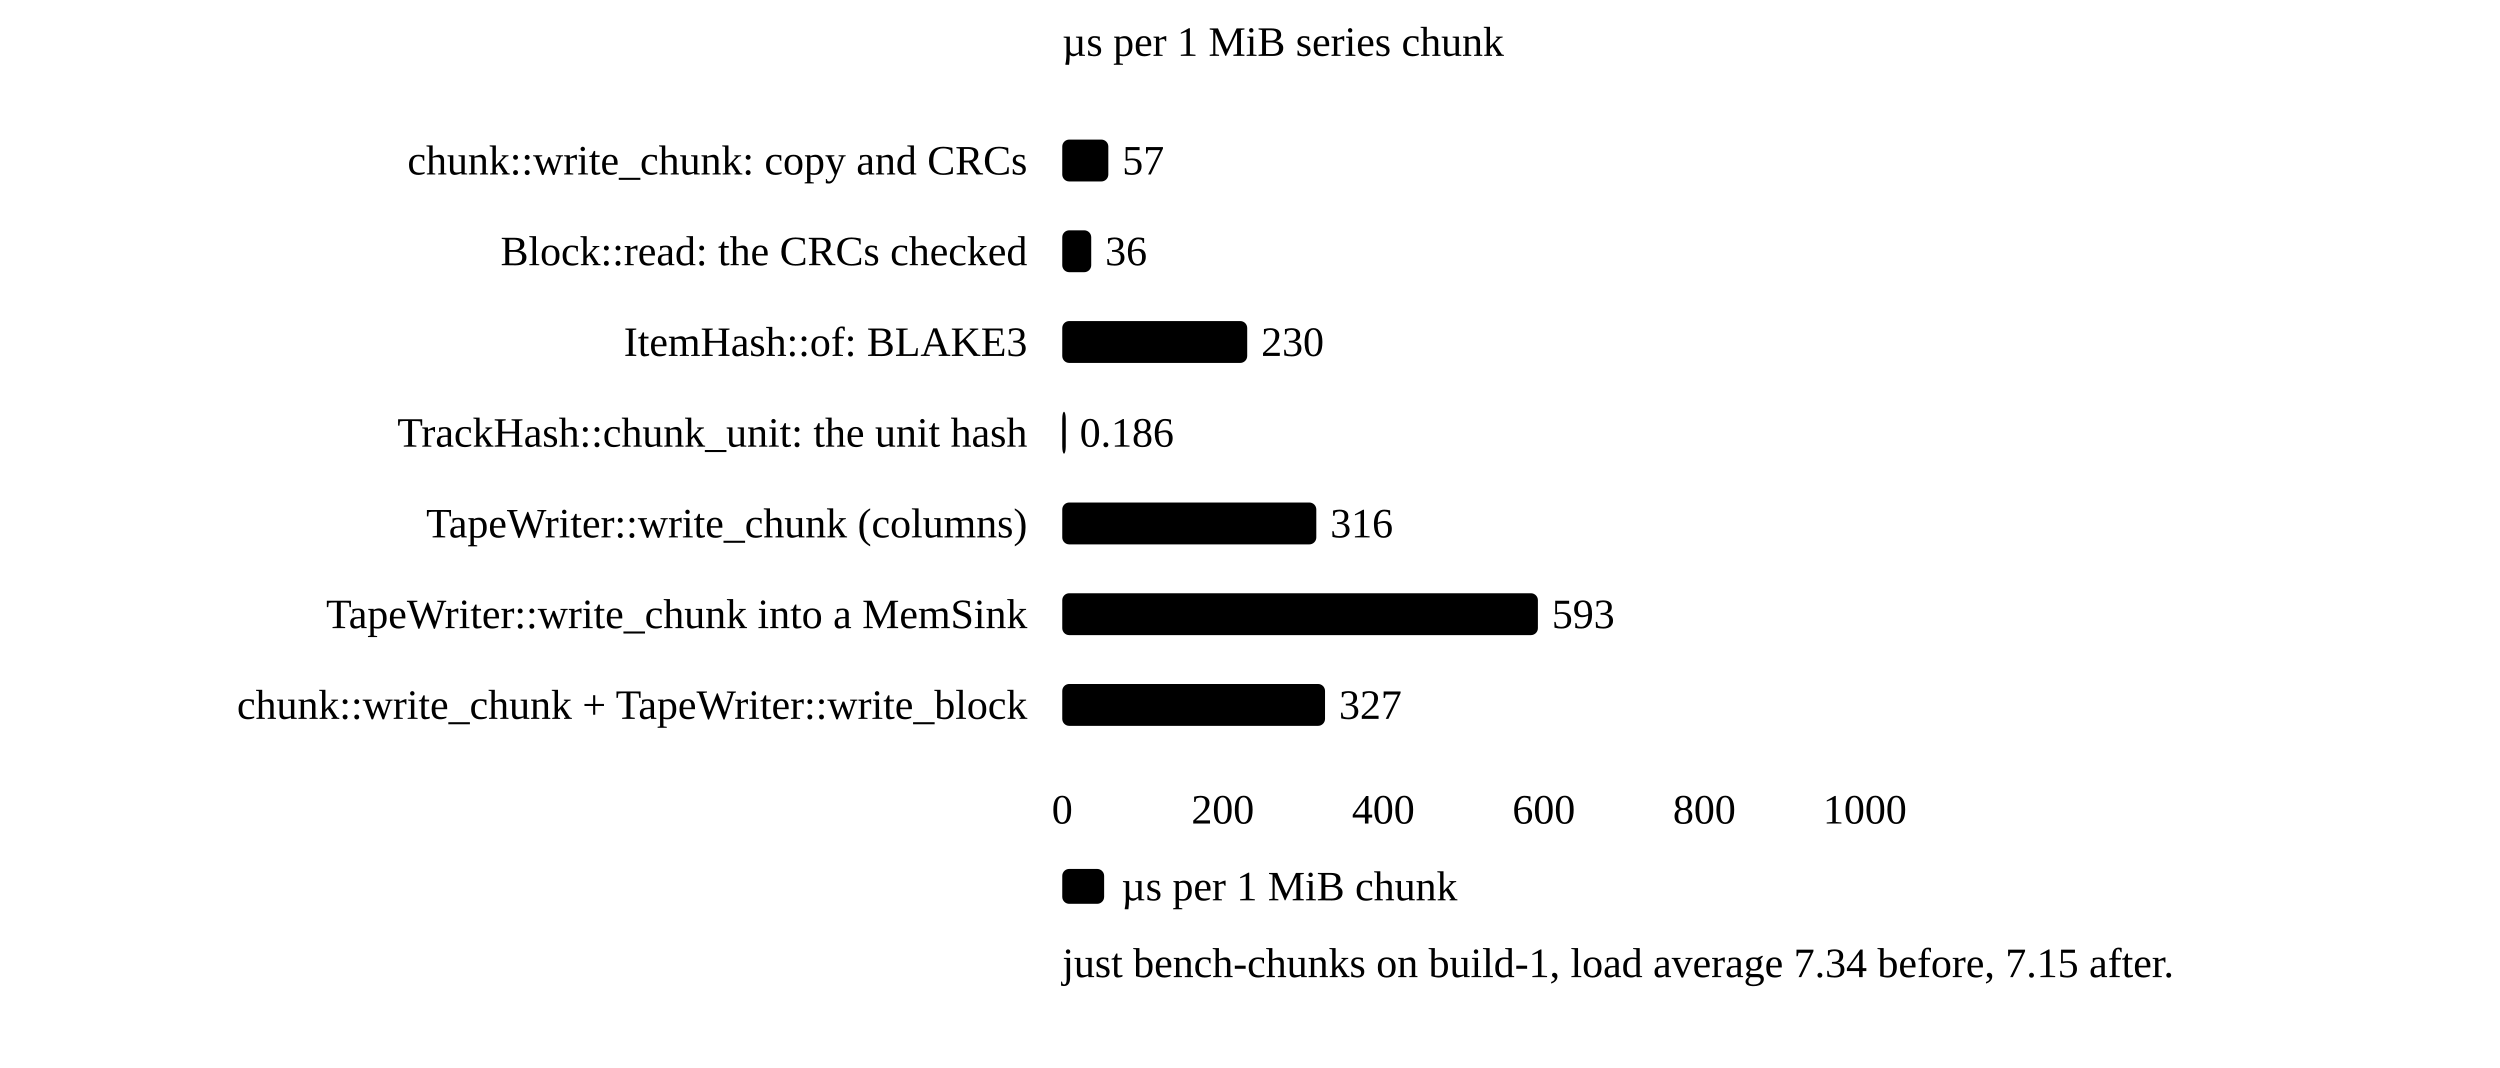
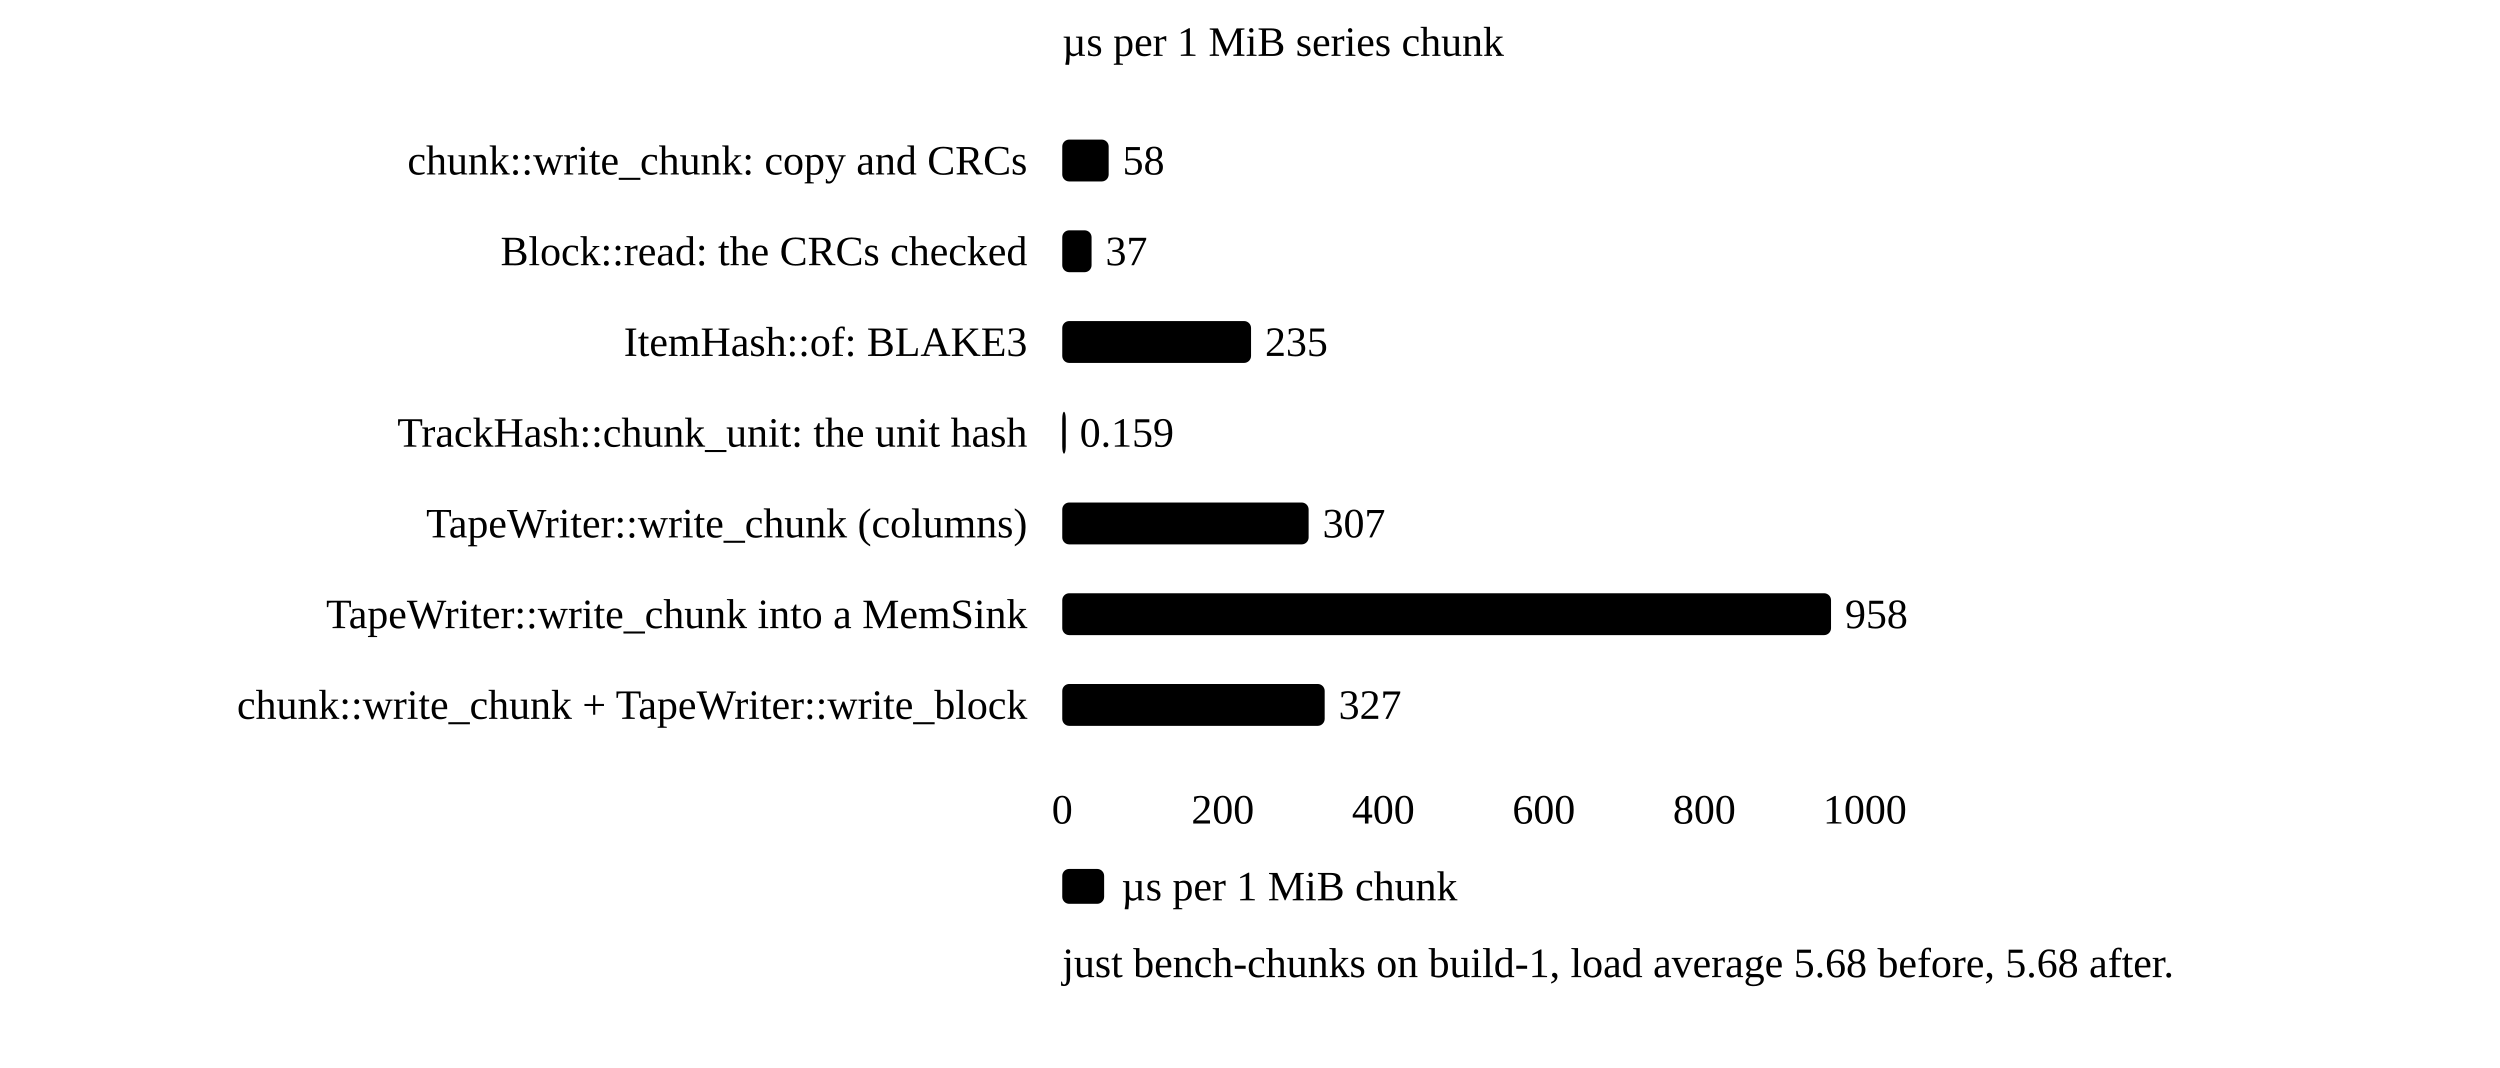
<svg xmlns="http://www.w3.org/2000/svg" class="ww-svg" viewBox="0 0 716.4 306" width="716.4" height="306" role="img" aria-label="What a 1 MiB series chunk costs the writer and its parts, µs per chunk">
  <text x="304.4" y="16.0" text-anchor="start" class="strong">µs per 1 MiB series chunk</text>
  <line x1="304.4" y1="34.0" x2="304.4" y2="222.0" class="thin" />
  <text x="304.4" y="236.0" text-anchor="middle" class="small soft">0</text>
  <line x1="350.4" y1="34.0" x2="350.4" y2="222.0" class="thin" />
  <text x="350.4" y="236.0" text-anchor="middle" class="small soft">200</text>
  <line x1="396.4" y1="34.0" x2="396.4" y2="222.0" class="thin" />
  <text x="396.4" y="236.0" text-anchor="middle" class="small soft">400</text>
  <line x1="442.4" y1="34.0" x2="442.4" y2="222.0" class="thin" />
  <text x="442.4" y="236.0" text-anchor="middle" class="small soft">600</text>
  <line x1="488.4" y1="34.0" x2="488.4" y2="222.0" class="thin" />
  <text x="488.4" y="236.0" text-anchor="middle" class="small soft">800</text>
  <line x1="534.4" y1="34.0" x2="534.4" y2="222.0" class="thin" />
  <text x="534.4" y="236.0" text-anchor="middle" class="small soft">1000</text>
-   <rect x="304.4" y="40.0" width="13.2" height="12.0" rx="2" class="blue" />
-   <text x="321.6" y="50.0" text-anchor="start" class="small">57</text>
-   <rect x="304.4" y="66.0" width="8.3" height="12.0" rx="2" class="blue" />
-   <text x="316.7" y="76.0" text-anchor="start" class="small">36</text>
-   <rect x="304.4" y="92.0" width="53.0" height="12.0" rx="2" class="blue" />
-   <text x="361.4" y="102.0" text-anchor="start" class="small">230</text>
+   <rect x="304.4" y="40.0" width="13.3" height="12.0" rx="2" class="blue" />
+   <text x="321.7" y="50.0" text-anchor="start" class="small">58</text>
+   <rect x="304.4" y="66.0" width="8.4" height="12.0" rx="2" class="blue" />
+   <text x="316.8" y="76.0" text-anchor="start" class="small">37</text>
+   <rect x="304.4" y="92.0" width="54.1" height="12.0" rx="2" class="blue" />
+   <text x="362.5" y="102.0" text-anchor="start" class="small">235</text>
  <rect x="304.4" y="118.0" width="1.0" height="12.0" rx="2" class="blue" />
-   <text x="309.4" y="128.0" text-anchor="start" class="small">0.186</text>
-   <rect x="304.4" y="144.0" width="72.8" height="12.0" rx="2" class="blue" />
-   <text x="381.2" y="154.0" text-anchor="start" class="small">316</text>
-   <rect x="304.4" y="170.0" width="136.3" height="12.0" rx="2" class="blue" />
-   <text x="444.7" y="180.0" text-anchor="start" class="small">593</text>
-   <rect x="304.4" y="196.0" width="75.3" height="12.0" rx="2" class="blue" />
-   <text x="383.7" y="206.0" text-anchor="start" class="small">327</text>
+   <text x="309.4" y="128.0" text-anchor="start" class="small">0.159</text>
+   <rect x="304.4" y="144.0" width="70.6" height="12.0" rx="2" class="blue" />
+   <text x="379.0" y="154.0" text-anchor="start" class="small">307</text>
+   <rect x="304.4" y="170.0" width="220.3" height="12.0" rx="2" class="blue" />
+   <text x="528.7" y="180.0" text-anchor="start" class="small">958</text>
+   <rect x="304.4" y="196.0" width="75.2" height="12.0" rx="2" class="blue" />
+   <text x="383.6" y="206.0" text-anchor="start" class="small">327</text>
  <line x1="304.4" y1="34.0" x2="304.4" y2="222.0" class="line" />
  <text x="294.4" y="50.0" text-anchor="end">chunk::write_chunk: copy and CRCs</text>
  <text x="294.4" y="76.0" text-anchor="end">Block::read: the CRCs checked</text>
  <text x="294.4" y="102.0" text-anchor="end">ItemHash::of: BLAKE3</text>
  <text x="294.4" y="128.0" text-anchor="end">TrackHash::chunk_unit: the unit hash</text>
  <text x="294.4" y="154.0" text-anchor="end">TapeWriter::write_chunk (columns)</text>
  <text x="294.4" y="180.0" text-anchor="end">TapeWriter::write_chunk into a MemSink</text>
  <text x="294.4" y="206.0" text-anchor="end">chunk::write_chunk + TapeWriter::write_block</text>
  <rect x="304.4" y="249.0" width="12.0" height="10.0" rx="2" class="blue" />
  <text x="321.4" y="258.0" text-anchor="start" class="small">µs per 1 MiB chunk</text>
-   <text x="304.4" y="280.0" text-anchor="start" class="small soft">just bench-chunks on build-1, load average 7.34 before, 7.15 after.</text>
+   <text x="304.4" y="280.0" text-anchor="start" class="small soft">just bench-chunks on build-1, load average 5.68 before, 5.68 after.</text>
</svg>
